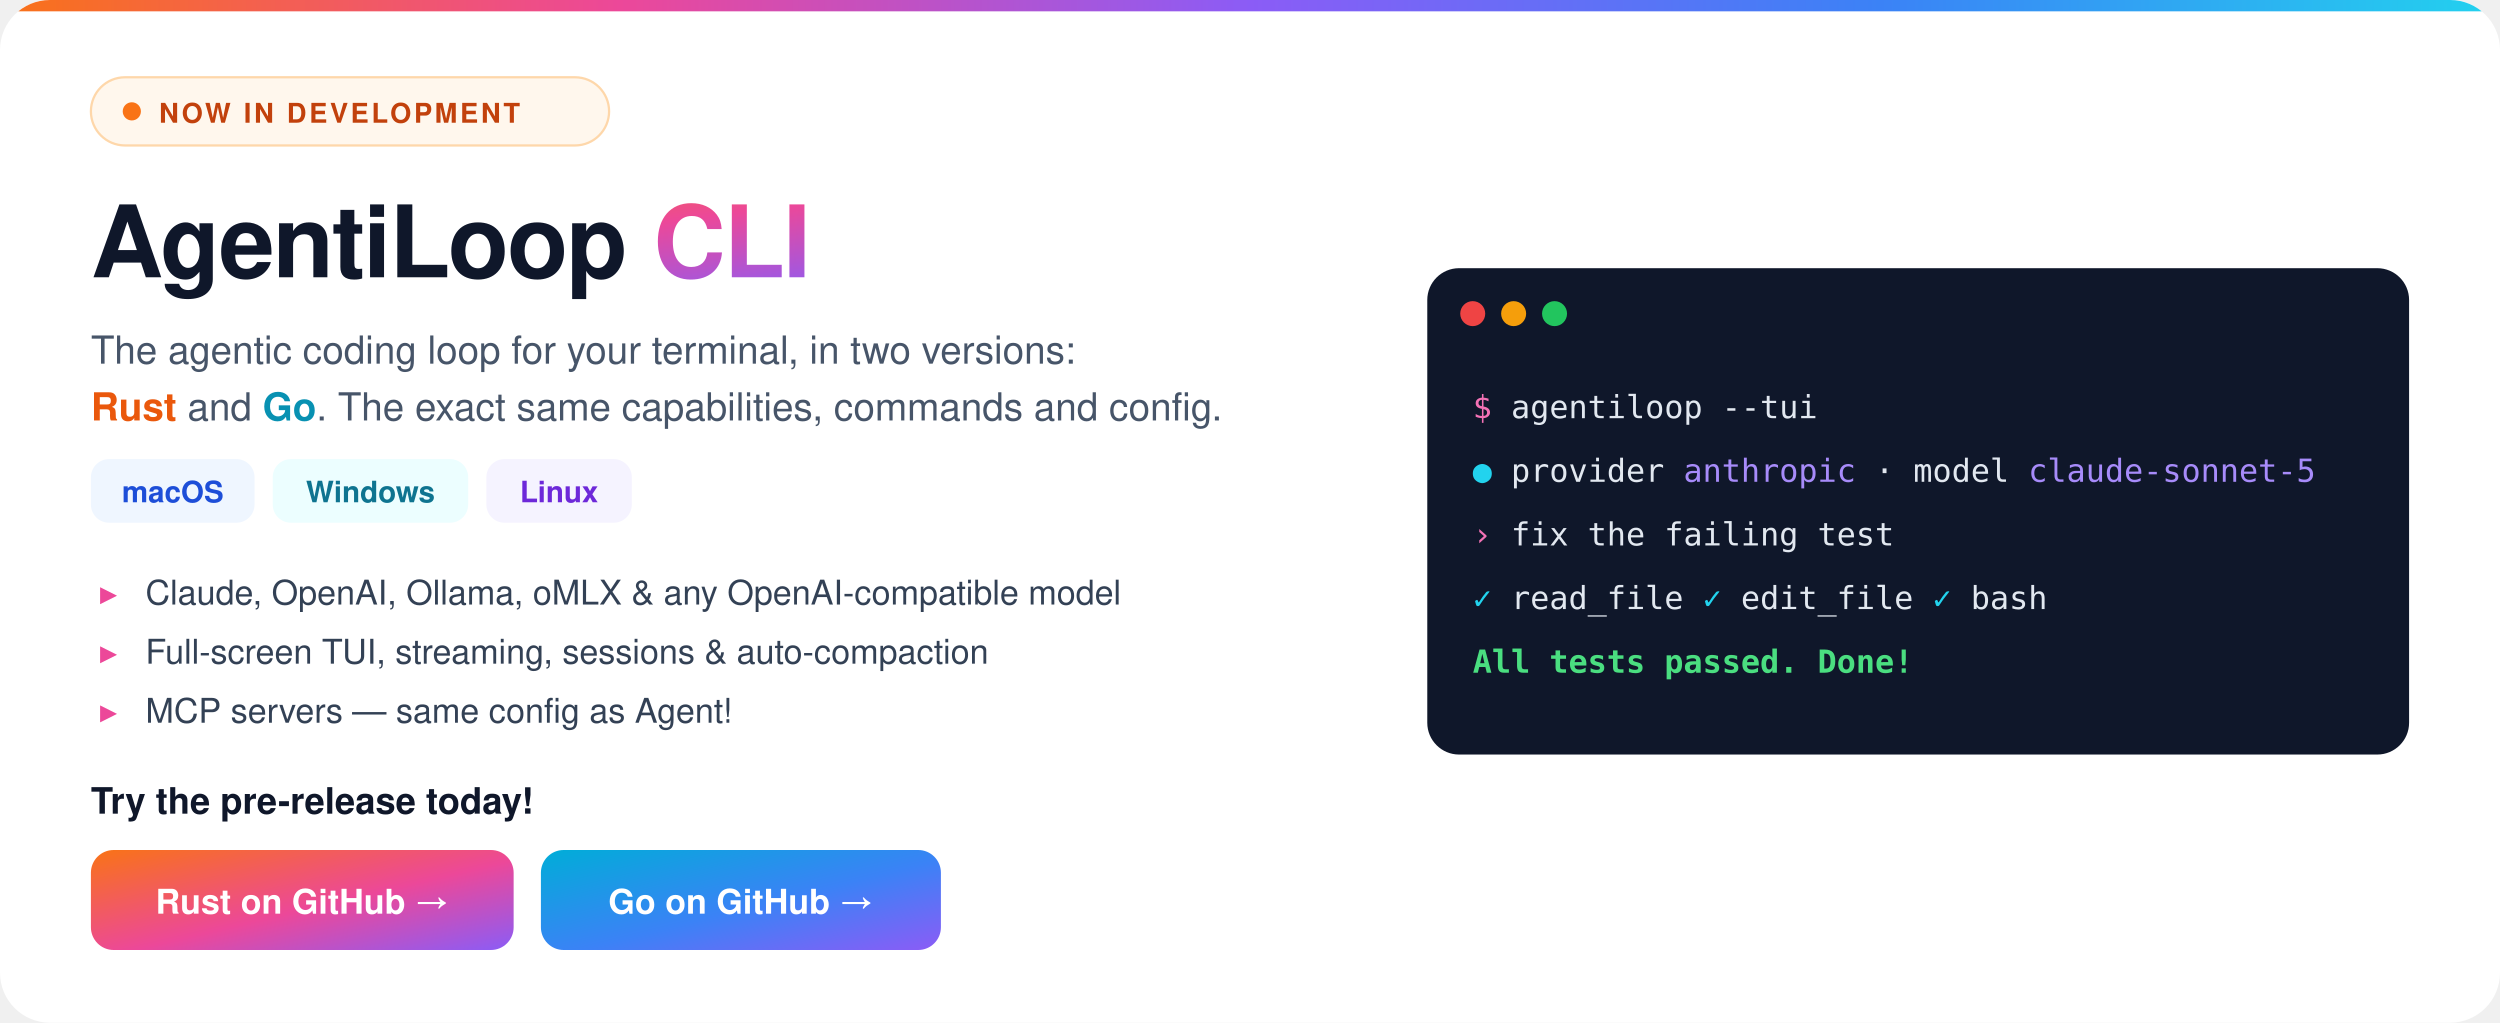
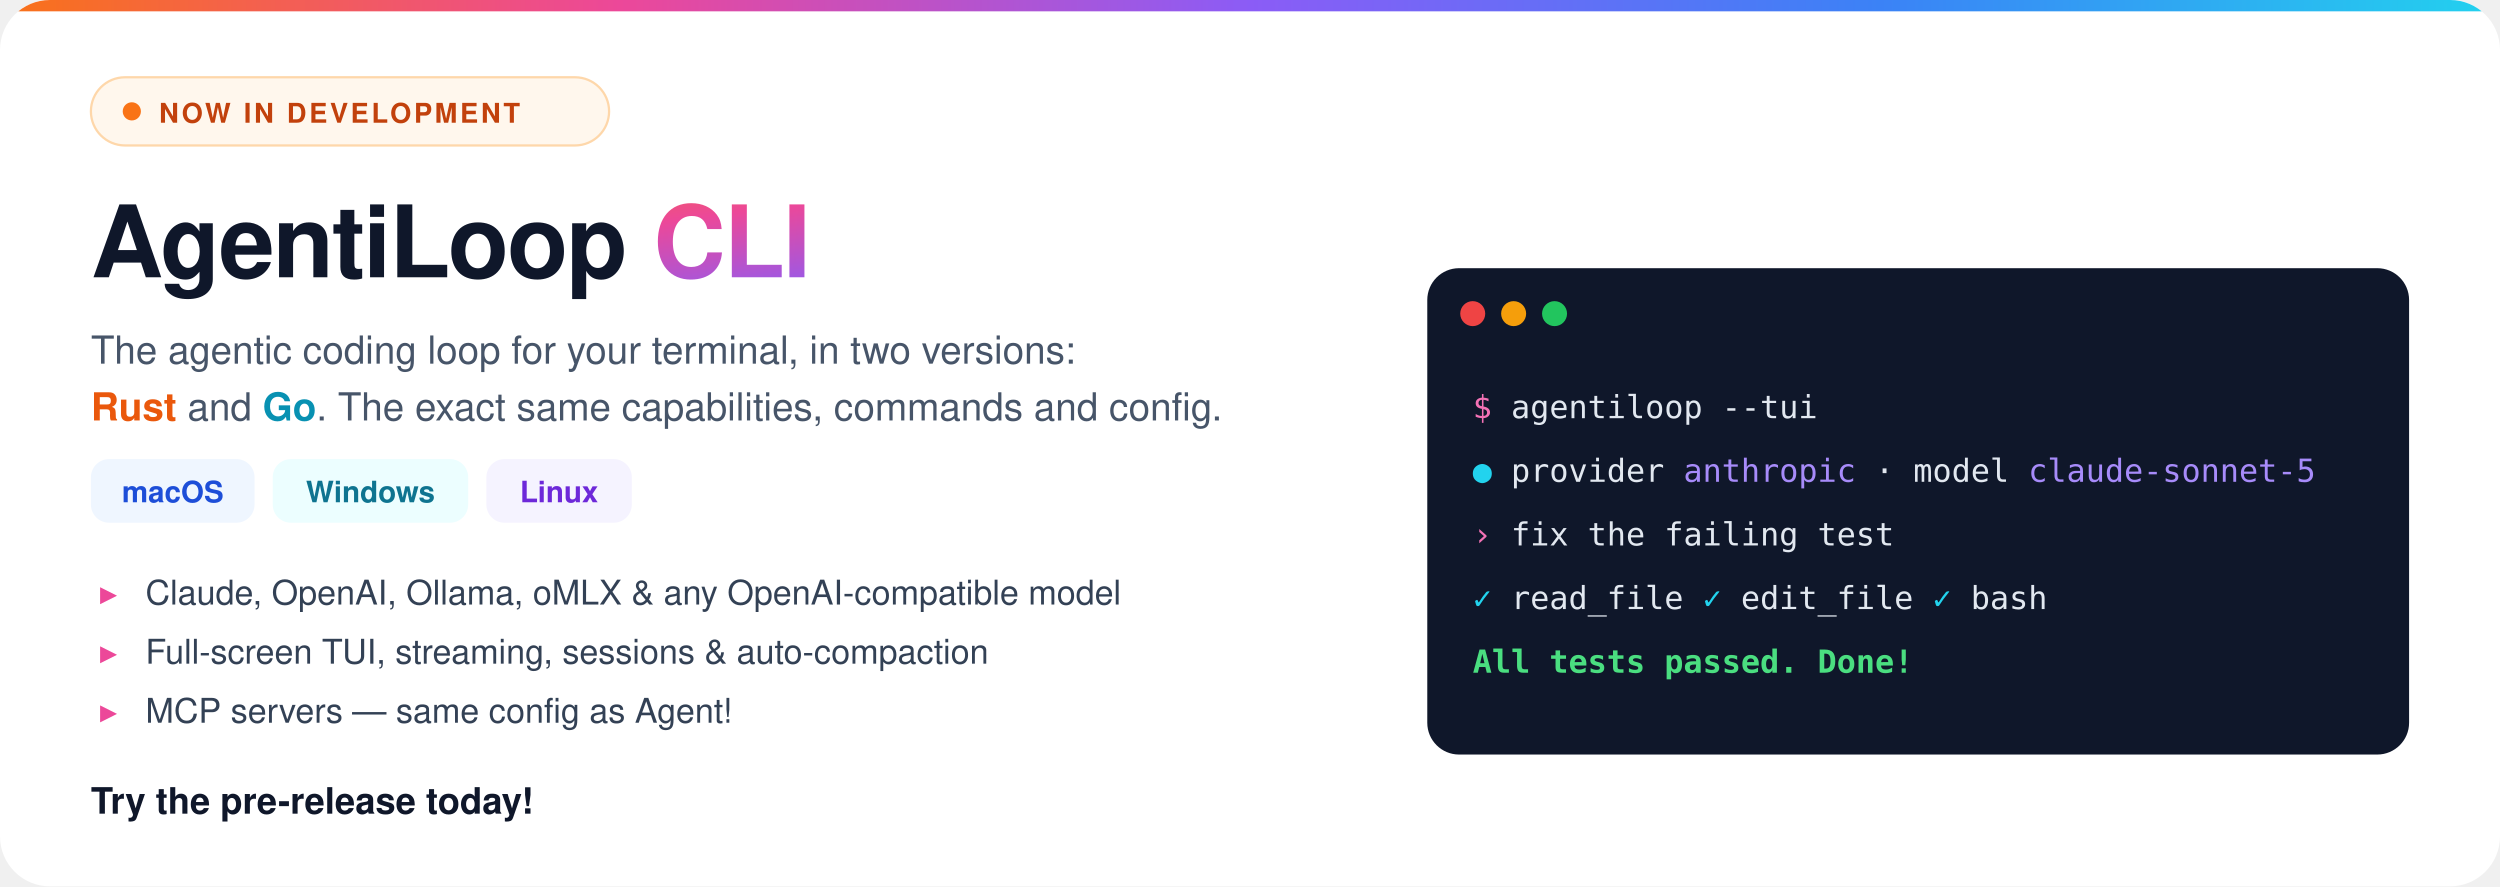
- <svg xmlns="http://www.w3.org/2000/svg" width="1100" height="450" viewBox="0 0 1100 450" role="img" aria-label="AgentiLoop CLI: two versions, Rust and Go, with the exact same capabilities. macOS, Windows, Linux.">
+ <svg xmlns="http://www.w3.org/2000/svg" width="1100" height="390" viewBox="0 0 1100 390" role="img" aria-label="AgentiLoop CLI: two versions, Rust and Go, with the exact same capabilities. macOS, Windows, Linux.">
  <defs>
    <linearGradient id="stripe" x1="0" y1="0" x2="1" y2="0">
      <stop offset="0" stop-color="#f97316" />
      <stop offset=".25" stop-color="#ec4899" />
      <stop offset=".5" stop-color="#8b5cf6" />
      <stop offset=".75" stop-color="#3b82f6" />
      <stop offset="1" stop-color="#22d3ee" />
    </linearGradient>
    <linearGradient id="grad" x1="0" y1="0" x2="1" y2="1">
      <stop offset="0" stop-color="#f97316" />
      <stop offset=".5" stop-color="#ec4899" />
      <stop offset="1" stop-color="#8b5cf6" />
    </linearGradient>
-     <linearGradient id="rust" x1="0" y1="0" x2="1" y2="1">
-       <stop offset="0" stop-color="#f97316" />
-       <stop offset=".55" stop-color="#ec4899" />
-       <stop offset="1" stop-color="#8b5cf6" />
-     </linearGradient>
-     <linearGradient id="go" x1="0" y1="0" x2="1" y2="1">
-       <stop offset="0" stop-color="#00add8" />
-       <stop offset=".55" stop-color="#3b82f6" />
-       <stop offset="1" stop-color="#8b5cf6" />
-     </linearGradient>
    <clipPath id="card">
-       <rect width="1100" height="450" rx="22" />
+       <rect width="1100" height="390" rx="22" />
    </clipPath>
    <style>
      .s { font-family: -apple-system, BlinkMacSystemFont, 'Segoe UI', Helvetica, Arial, sans-serif; }
      .m { font-family: 'SF Mono', ui-monospace, Menlo, Consolas, monospace; font-size: 14px; fill: #e2e8f0; }
    </style>
  </defs>
  <g clip-path="url(#card)">
-     <rect width="1100" height="450" fill="#ffffff" />
+     <rect width="1100" height="390" fill="#ffffff" />
    <rect width="1100" height="5" fill="url(#stripe)" />
  </g>
  <rect x="40" y="34" width="228" height="30" rx="15" fill="#fff7ed" stroke="#fed7aa" />
  <circle cx="58" cy="49" r="4" fill="#f97316" />
  <text x="70" y="54" class="s" font-size="12" font-weight="700" letter-spacing="1.2" fill="#c2410c">NOW IN DEVELOPMENT</text>
  <text x="40" y="122" class="s" font-size="44" font-weight="800" letter-spacing="-0.8" fill="#0f172a">AgentiLoop <tspan fill="url(#grad)">CLI</tspan>
  </text>
  <text x="40" y="160" class="s" font-size="17" fill="#475569">The agentic coding loop for your terminal, in two versions:</text>
  <text x="40" y="185" class="s" font-size="17" fill="#475569">
    <tspan font-weight="700" fill="#ea580c">Rust</tspan> and <tspan font-weight="700" fill="#0891b2">Go</tspan>. The exact same capabilities, commands and config.</text>
  <rect x="40" y="202" width="72" height="28" rx="8" fill="#eff6ff" />
  <text x="76" y="221" class="s" font-size="13" font-weight="600" fill="#1d4ed8" text-anchor="middle">macOS</text>
  <rect x="120" y="202" width="86" height="28" rx="8" fill="#ecfeff" />
  <text x="163" y="221" class="s" font-size="13" font-weight="600" fill="#0e7490" text-anchor="middle">Windows</text>
  <rect x="214" y="202" width="64" height="28" rx="8" fill="#f5f3ff" />
  <text x="246" y="221" class="s" font-size="13" font-weight="600" fill="#6d28d9" text-anchor="middle">Linux</text>
  <g class="s" font-size="15" fill="#334155">
    <text x="44" y="266">
      <tspan fill="#ec4899" font-weight="700">▸</tspan>
      <tspan x="64">Claude, OpenAI, Ollama, oMLX &amp; any OpenAI-compatible model</tspan>
    </text>
    <text x="44" y="292">
      <tspan fill="#ec4899" font-weight="700">▸</tspan>
      <tspan x="64">Full-screen TUI, streaming, sessions &amp; auto-compaction</tspan>
    </text>
    <text x="44" y="318">
      <tspan fill="#ec4899" font-weight="700">▸</tspan>
      <tspan x="64">MCP servers — same config as Agent!</tspan>
    </text>
  </g>
  <text x="40" y="358" class="s" font-size="16" font-weight="700" fill="#0f172a">Try the pre-release today!</text>
-   <rect x="40" y="374" width="186" height="44" rx="10" fill="url(#rust)" />
-   <text x="133" y="402" class="s" font-size="15" font-weight="700" fill="#ffffff" text-anchor="middle">Rust on GitHub →</text>
-   <rect x="238" y="374" width="176" height="44" rx="10" fill="url(#go)" />
-   <text x="326" y="402" class="s" font-size="15" font-weight="700" fill="#ffffff" text-anchor="middle">Go on GitHub →</text>
  <rect x="628" y="118" width="432" height="214" rx="14" fill="#0f172a" />
  <circle cx="648" cy="138" r="5.5" fill="#ef4444" />
  <circle cx="666" cy="138" r="5.5" fill="#f59e0b" />
  <circle cx="684" cy="138" r="5.5" fill="#22c55e" />
  <text x="648" y="184" class="m">
    <tspan fill="#f472b6">$</tspan> agentiloop --tui</text>
  <text x="648" y="212" class="m">
    <tspan fill="#22d3ee">●</tspan> provider <tspan fill="#a78bfa">anthropic</tspan> · model <tspan fill="#a78bfa">claude-sonnet-5</tspan>
  </text>
  <text x="648" y="240" class="m">
    <tspan fill="#f472b6">›</tspan> fix the failing test</text>
  <text x="648" y="268" class="m">
    <tspan fill="#22d3ee">✓</tspan> read_file  <tspan fill="#22d3ee">✓</tspan> edit_file  <tspan fill="#22d3ee">✓</tspan> bash</text>
  <text x="648" y="296" class="m" fill="#4ade80" font-weight="600" style="fill:#4ade80">All tests passed. Done!</text>
</svg>
